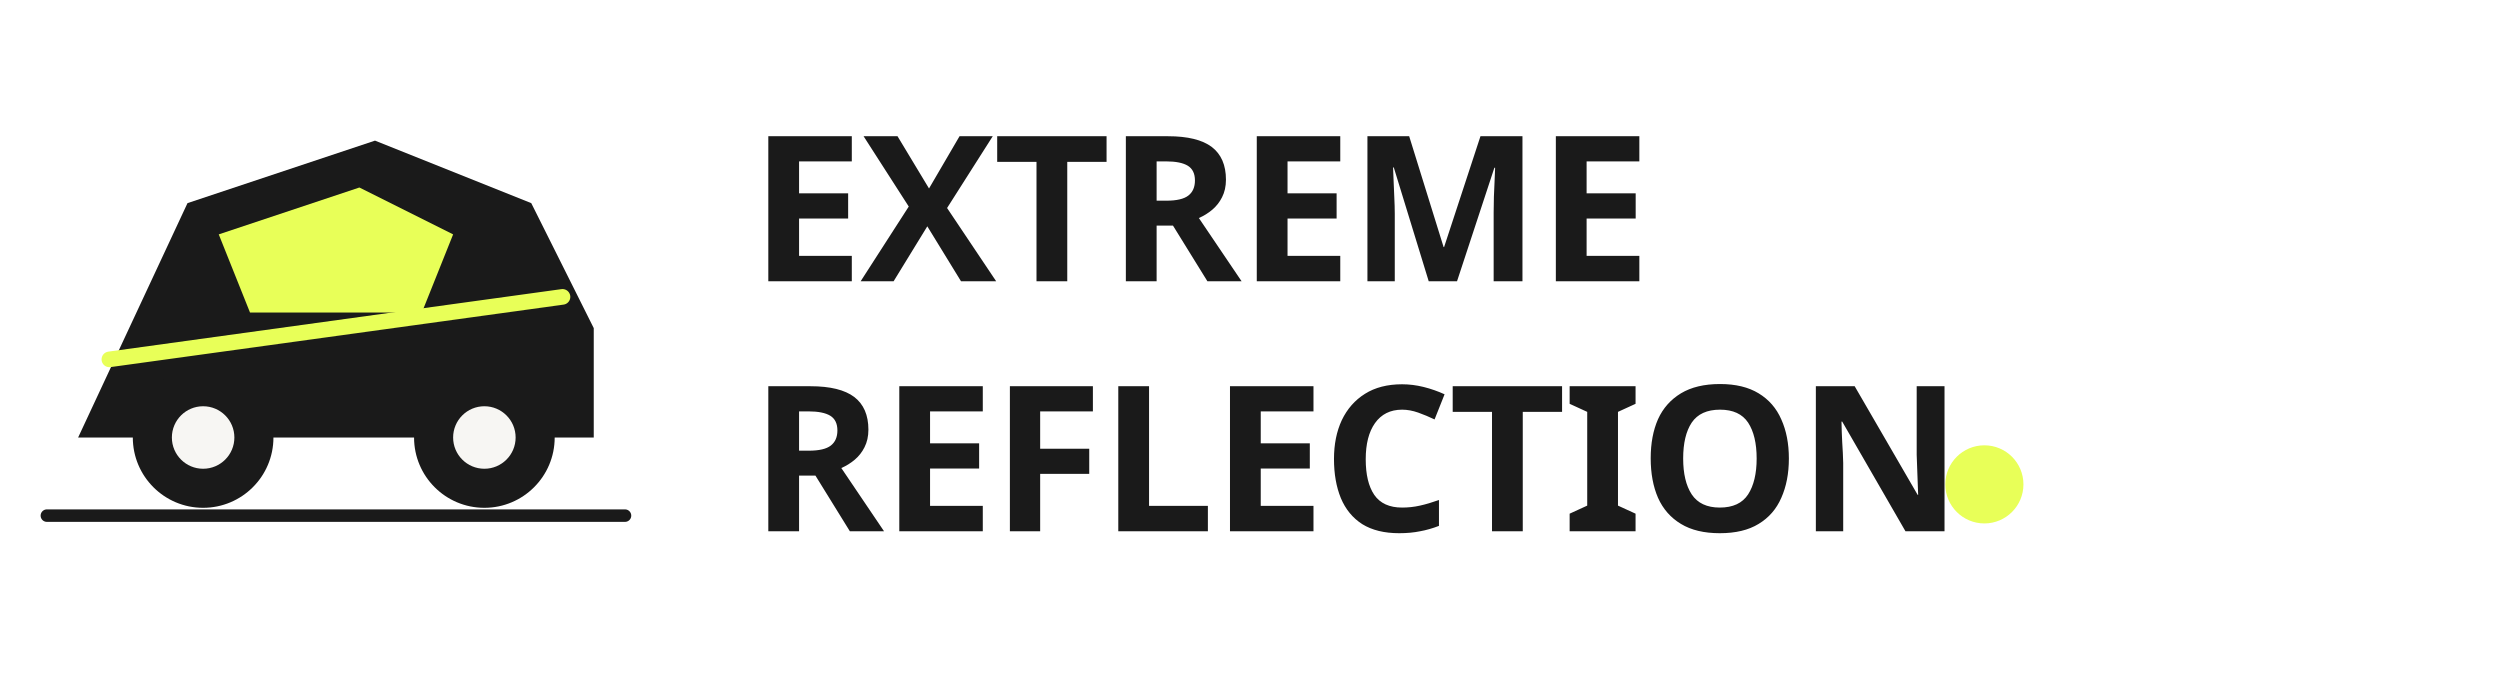
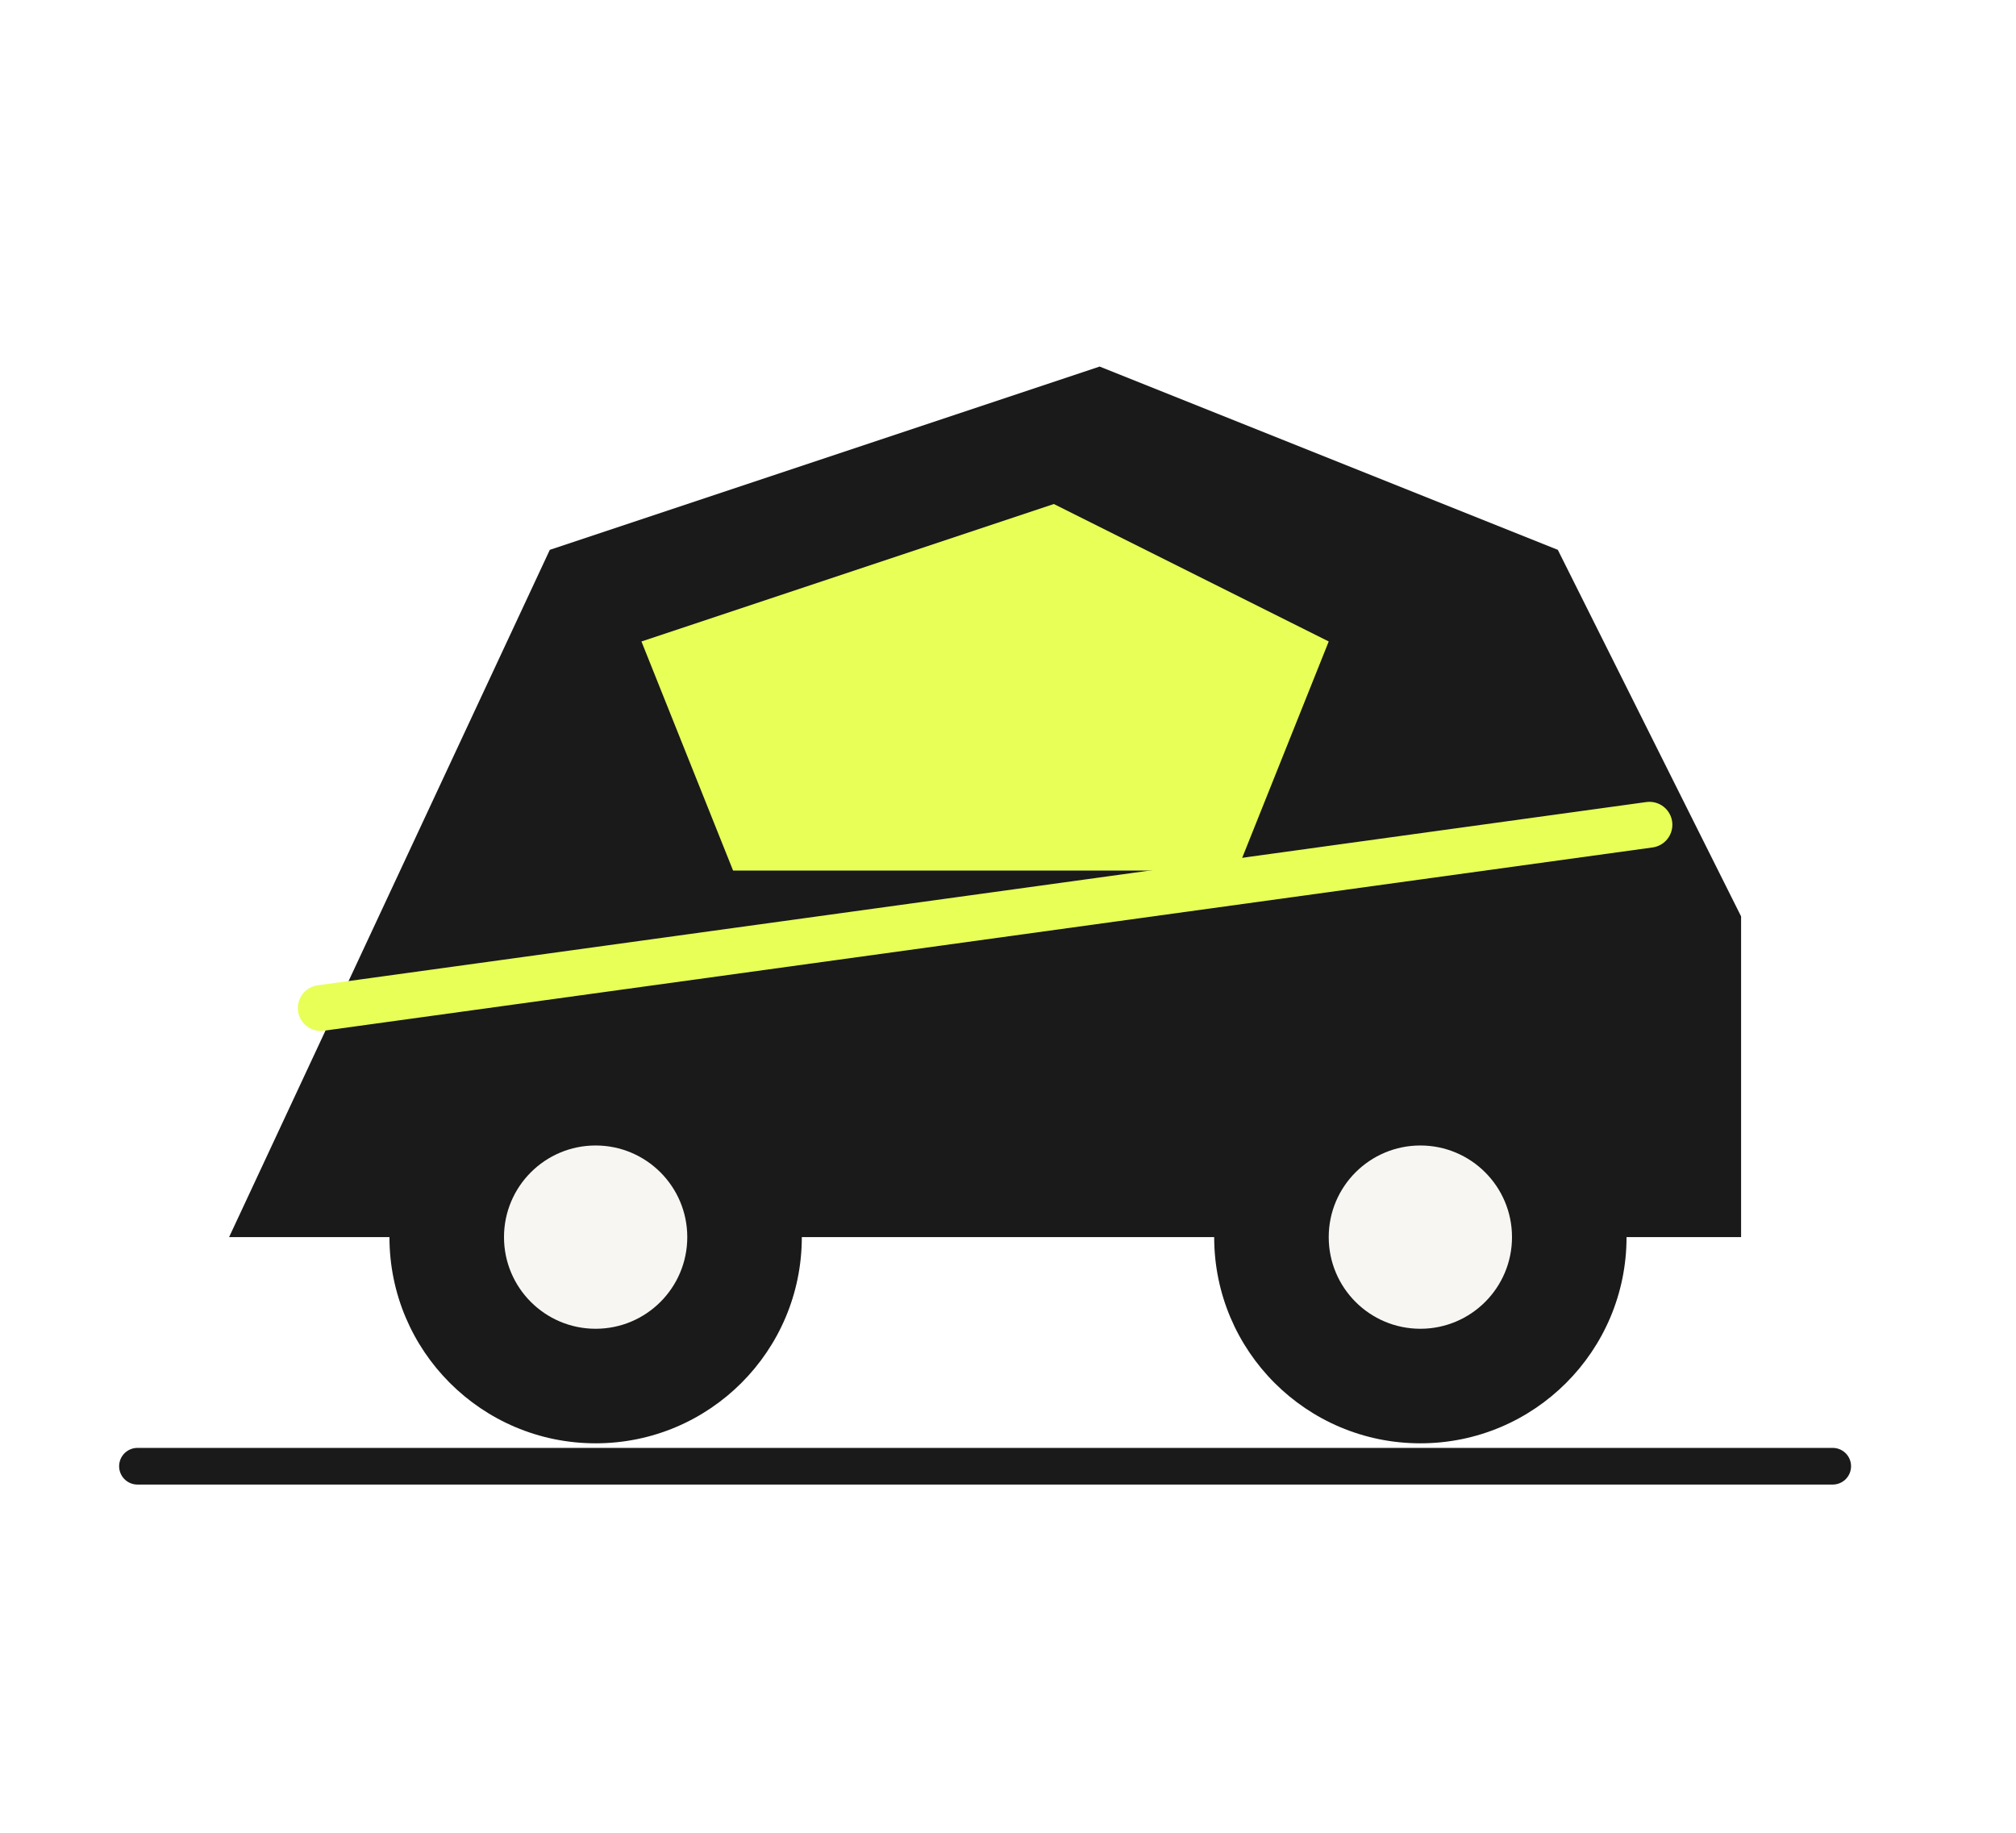
- <svg xmlns="http://www.w3.org/2000/svg" viewBox="0 0 160 44" fill="none">
-   <g transform="translate(0, 2)">
+ <svg xmlns="http://www.w3.org/2000/svg" viewBox="0 0 44 40" fill="none">
+   <g transform="translate(0, 1)">
    <polygon points="5,26 12,11 24,7 34,11 38,19 38,26" fill="#1a1a1a" />
    <polygon points="14,13 23,10 29,13 27,18 16,18" fill="#e8ff58" />
    <line x1="7" y1="21" x2="36" y2="17" stroke="#e8ff58" stroke-width="1" stroke-linecap="round" />
    <circle cx="13" cy="26" r="4.5" fill="#1a1a1a" />
    <circle cx="13" cy="26" r="2" fill="#f7f6f3" />
    <circle cx="31" cy="26" r="4.5" fill="#1a1a1a" />
    <circle cx="31" cy="26" r="2" fill="#f7f6f3" />
    <line x1="3" y1="31" x2="40" y2="31" stroke="#1a1a1a" stroke-width="0.8" stroke-linecap="round" />
  </g>
-   <text x="48" y="18" font-family="'Space Grotesk', system-ui, sans-serif" font-size="13" font-weight="700" fill="#1a1a1a" letter-spacing="-0.2">EXTREME</text>
-   <text x="48" y="34" font-family="'Space Grotesk', system-ui, sans-serif" font-size="13" font-weight="700" fill="#1a1a1a" letter-spacing="-0.2">REFLECTION</text>
-   <circle cx="127" cy="31" r="2.5" fill="#e8ff58" />
</svg>
